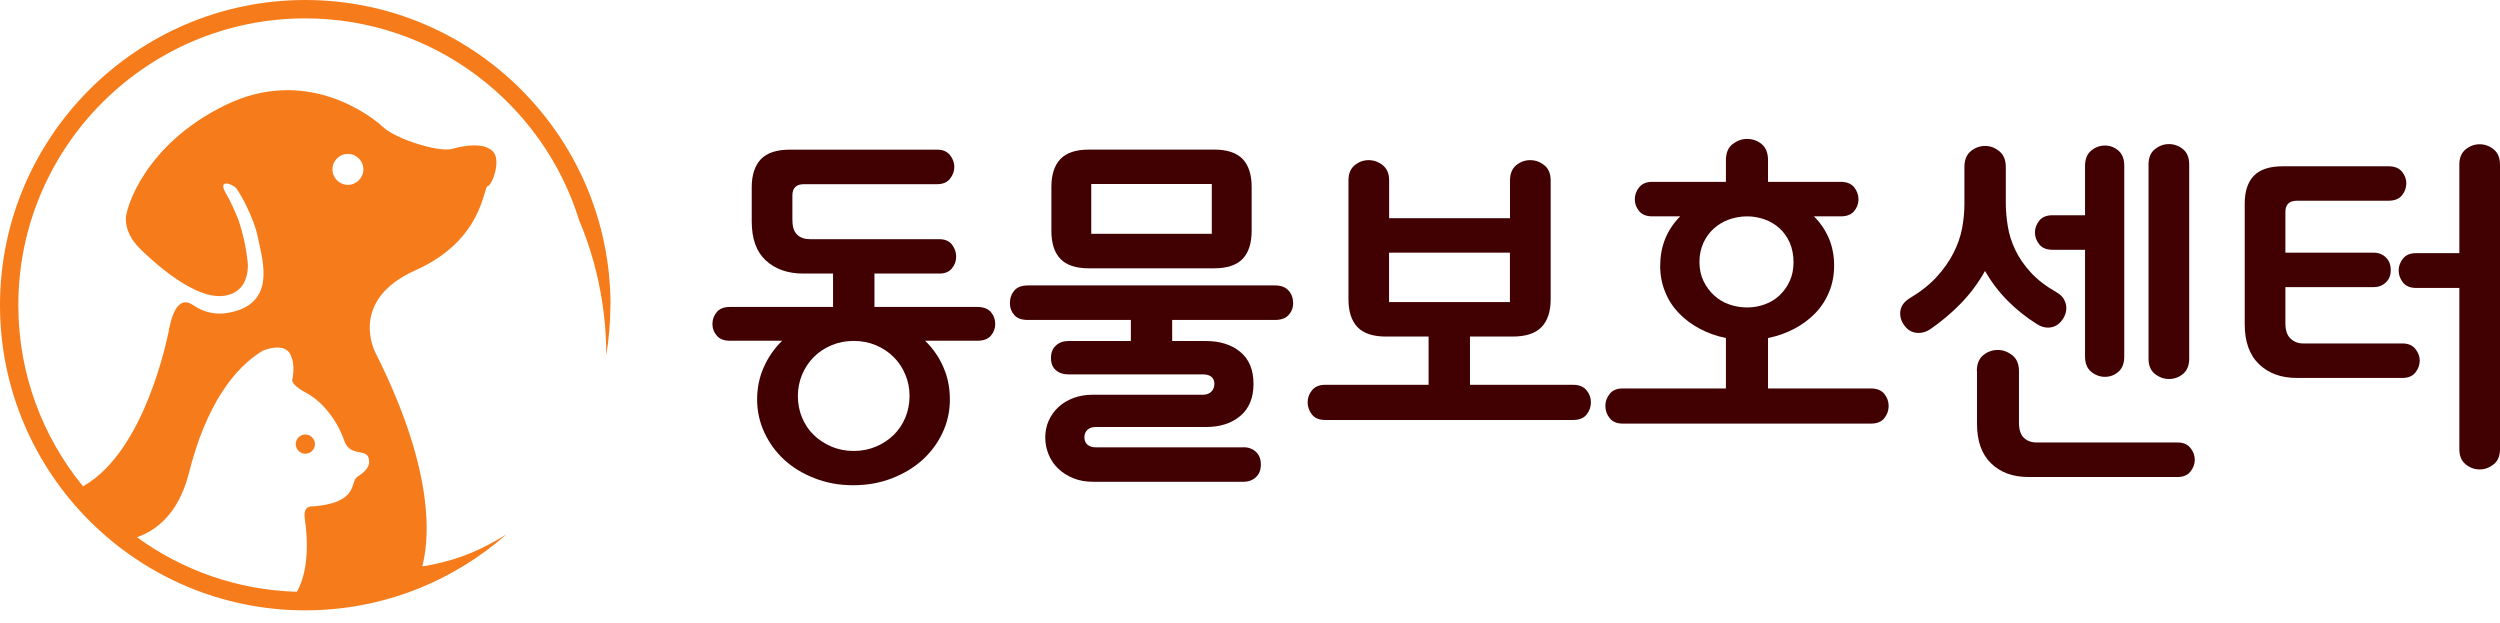
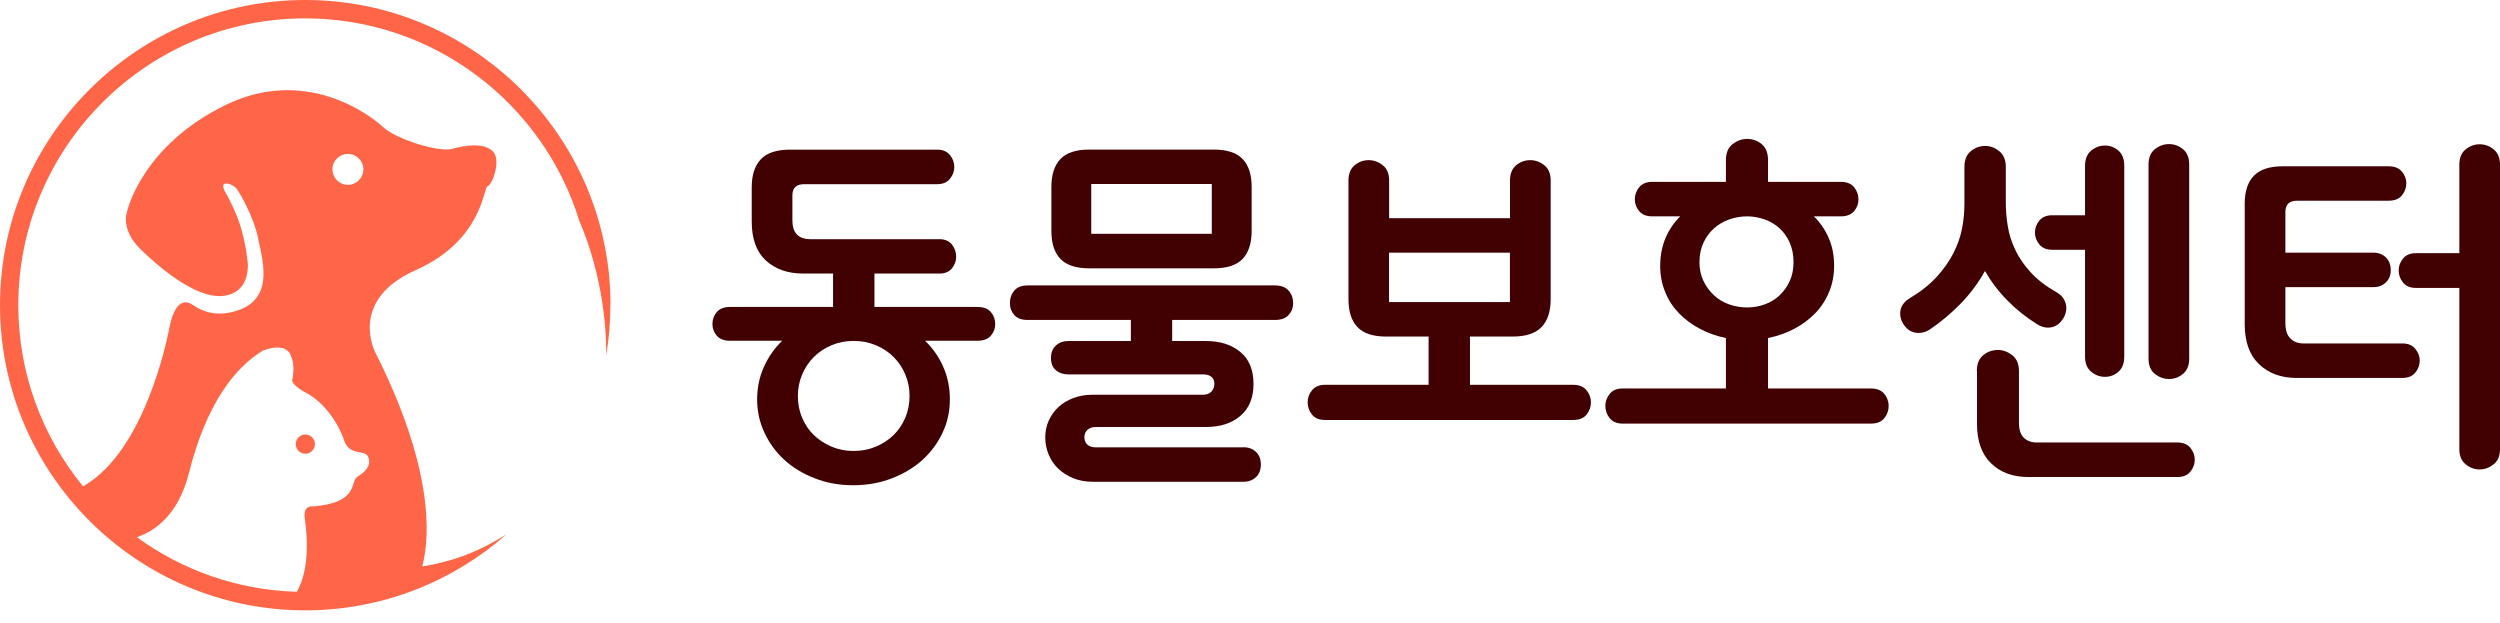
<svg xmlns="http://www.w3.org/2000/svg" width="209" height="52" viewBox="0 0 209 52" fill="none">
-   <path d="M25.527 37.931C25.971 37.931 26.33 37.571 26.33 37.128C26.33 36.685 25.971 36.326 25.527 36.326C25.084 36.326 24.725 36.685 24.725 37.128C24.725 37.571 25.084 37.931 25.527 37.931Z" fill="#F67B1B" />
-   <path d="M51.039 25.512C51.039 11.442 39.59 0 25.522 0C11.455 0 0 11.447 0 25.512C0 39.577 11.449 51.025 25.517 51.025C31.951 51.025 37.837 48.623 42.329 44.681C40.376 45.879 38.655 46.686 36.137 47.203C35.678 47.293 35.567 47.319 35.309 47.341C35.325 47.288 35.325 47.272 35.335 47.214C35.578 46.227 35.789 44.675 35.588 42.485C35.314 39.435 34.248 35.165 31.387 29.486C31.387 29.486 29.053 25.127 34.733 22.594C40.413 20.06 40.387 15.638 40.767 15.564C41.147 15.49 41.944 13.358 41.184 12.635C40.424 11.912 38.903 12.139 37.8 12.445C36.697 12.751 33.123 11.648 32.02 10.619C30.917 9.595 25.538 5.51 18.829 8.793C12.04 12.112 10.52 17.469 10.52 18.271C10.52 19.295 11.038 20.119 11.682 20.768C12.357 21.443 15.678 24.641 18.169 24.747C18.169 24.747 20.724 25.037 20.724 22.134C20.724 22.134 20.623 20.504 20.022 18.651C19.8 17.965 19.177 16.635 18.929 16.234C18.016 14.767 19.695 15.448 19.842 15.88C19.937 15.97 21.22 18.05 21.6 20.023C21.948 21.828 23.136 25.428 19.077 26.151C18.201 26.309 17.303 26.177 16.527 25.744C16.358 25.649 16.189 25.523 15.978 25.407C14.495 24.62 14.141 27.608 14.078 27.819C13.994 28.109 12.188 37.619 7.021 40.612L6.947 40.664C3.563 36.532 1.531 31.254 1.531 25.512C1.531 12.292 12.289 1.536 25.512 1.536C36.28 1.536 45.412 8.666 48.431 18.456C50.479 23.269 50.701 27.766 50.68 29.708C50.907 28.341 51.028 26.942 51.028 25.517L51.039 25.512ZM29.085 12.867C29.798 12.867 30.378 13.447 30.378 14.16C30.378 14.873 29.798 15.453 29.085 15.453C28.372 15.453 27.792 14.873 27.792 14.16C27.792 13.447 28.372 12.867 29.085 12.867ZM15.794 39.551C17.213 33.872 19.594 30.732 21.98 29.312C21.98 29.312 24.007 28.452 24.361 29.872C24.361 29.872 24.667 30.378 24.461 31.645C24.461 31.645 24.107 32.051 25.628 32.859C27.148 33.672 28.314 35.445 28.768 36.812C29.222 38.179 30.542 37.519 30.795 38.231C31.049 38.939 30.542 39.445 29.882 39.852C29.254 40.237 29.993 41.857 26.71 42.279C26.541 42.3 26.372 42.322 26.182 42.337C26.182 42.337 25.322 42.184 25.475 43.298C25.575 44.021 25.818 45.852 25.475 47.61C25.348 48.259 25.142 48.903 24.815 49.473C19.826 49.33 15.218 47.657 11.444 44.908C12.832 44.443 14.891 43.145 15.794 39.545V39.551Z" fill="#F67B1B" />
+   <path d="M25.527 37.931C25.971 37.931 26.33 37.571 26.33 37.128C26.33 36.685 25.971 36.326 25.527 36.326C25.084 36.326 24.725 36.685 24.725 37.128C24.725 37.571 25.084 37.931 25.527 37.931Z" fill="#FF6647" />
+   <path d="M51.039 25.512C51.039 11.442 39.59 0 25.522 0C11.455 0 0 11.447 0 25.512C0 39.577 11.449 51.025 25.517 51.025C31.951 51.025 37.837 48.623 42.329 44.681C40.376 45.879 38.655 46.686 36.137 47.203C35.678 47.293 35.567 47.319 35.309 47.341C35.325 47.288 35.325 47.272 35.335 47.214C35.578 46.227 35.789 44.675 35.588 42.485C35.314 39.435 34.248 35.165 31.387 29.486C31.387 29.486 29.053 25.127 34.733 22.594C40.413 20.06 40.387 15.638 40.767 15.564C41.147 15.49 41.944 13.358 41.184 12.635C40.424 11.912 38.903 12.139 37.8 12.445C36.697 12.751 33.123 11.648 32.02 10.619C30.917 9.595 25.538 5.51 18.829 8.793C12.04 12.112 10.52 17.469 10.52 18.271C10.52 19.295 11.038 20.119 11.682 20.768C12.357 21.443 15.678 24.641 18.169 24.747C18.169 24.747 20.724 25.037 20.724 22.134C20.724 22.134 20.623 20.504 20.022 18.651C19.8 17.965 19.177 16.635 18.929 16.234C18.016 14.767 19.695 15.448 19.842 15.88C19.937 15.97 21.22 18.05 21.6 20.023C21.948 21.828 23.136 25.428 19.077 26.151C18.201 26.309 17.303 26.177 16.527 25.744C16.358 25.649 16.189 25.523 15.978 25.407C14.495 24.62 14.141 27.608 14.078 27.819C13.994 28.109 12.188 37.619 7.021 40.612L6.947 40.664C3.563 36.532 1.531 31.254 1.531 25.512C1.531 12.292 12.289 1.536 25.512 1.536C36.28 1.536 45.412 8.666 48.431 18.456C50.479 23.269 50.701 27.766 50.68 29.708C50.907 28.341 51.028 26.942 51.028 25.517L51.039 25.512ZM29.085 12.867C29.798 12.867 30.378 13.447 30.378 14.16C30.378 14.873 29.798 15.453 29.085 15.453C28.372 15.453 27.792 14.873 27.792 14.16C27.792 13.447 28.372 12.867 29.085 12.867ZM15.794 39.551C17.213 33.872 19.594 30.732 21.98 29.312C21.98 29.312 24.007 28.452 24.361 29.872C24.361 29.872 24.667 30.378 24.461 31.645C24.461 31.645 24.107 32.051 25.628 32.859C27.148 33.672 28.314 35.445 28.768 36.812C29.222 38.179 30.542 37.519 30.795 38.231C31.049 38.939 30.542 39.445 29.882 39.852C29.254 40.237 29.993 41.857 26.71 42.279C26.541 42.3 26.372 42.322 26.182 42.337C26.182 42.337 25.322 42.184 25.475 43.298C25.575 44.021 25.818 45.852 25.475 47.61C25.348 48.259 25.142 48.903 24.815 49.473C19.826 49.33 15.218 47.657 11.444 44.908C12.832 44.443 14.891 43.145 15.794 39.545V39.551Z" fill="#FF6647" />
  <path d="M66.25 18.452C66.25 18.978 66.379 19.369 66.642 19.619C66.905 19.875 67.269 19.997 67.728 19.997H78.54C79.006 19.997 79.356 20.152 79.586 20.448C79.815 20.752 79.936 21.082 79.936 21.447C79.936 21.811 79.822 22.141 79.586 22.431C79.35 22.721 79.006 22.87 78.54 22.87H73.104V25.662H81.71C82.216 25.662 82.587 25.803 82.837 26.087C83.08 26.37 83.201 26.707 83.201 27.091C83.201 27.456 83.08 27.779 82.837 28.062C82.594 28.346 82.216 28.487 81.71 28.487H77.34C78.001 29.135 78.513 29.87 78.871 30.706C79.235 31.536 79.41 32.433 79.41 33.404C79.41 34.375 79.208 35.299 78.803 36.162C78.399 37.032 77.839 37.787 77.124 38.442C76.409 39.089 75.552 39.602 74.567 39.986C73.576 40.37 72.496 40.566 71.323 40.566C70.149 40.566 69.104 40.37 68.112 39.986C67.121 39.602 66.271 39.089 65.569 38.442C64.861 37.794 64.308 37.032 63.903 36.162C63.498 35.292 63.296 34.368 63.296 33.404C63.296 32.439 63.478 31.536 63.849 30.706C64.213 29.877 64.726 29.135 65.387 28.487H61.016C60.53 28.487 60.166 28.346 59.923 28.062C59.681 27.779 59.559 27.456 59.559 27.091C59.559 26.707 59.681 26.377 59.923 26.087C60.166 25.803 60.53 25.662 61.016 25.662H69.643V22.87H67.154C65.859 22.87 64.82 22.505 64.024 21.777C63.235 21.049 62.844 19.963 62.844 18.506V15.66C62.844 14.628 63.1 13.853 63.606 13.313C64.119 12.78 64.922 12.511 66.028 12.511H78.351C78.817 12.511 79.168 12.659 79.417 12.963C79.66 13.266 79.781 13.597 79.781 13.954C79.781 14.311 79.66 14.642 79.417 14.945C79.174 15.249 78.823 15.397 78.351 15.397H67.215C66.567 15.397 66.244 15.714 66.244 16.341V18.432L66.25 18.452ZM66.702 33.1C66.702 33.748 66.817 34.355 67.053 34.914C67.289 35.474 67.606 35.953 68.024 36.358C68.436 36.762 68.935 37.086 69.508 37.336C70.082 37.578 70.702 37.7 71.37 37.7C72.038 37.7 72.658 37.578 73.232 37.336C73.805 37.093 74.297 36.769 74.716 36.358C75.127 35.953 75.451 35.468 75.687 34.914C75.916 34.355 76.038 33.755 76.038 33.1C76.038 32.446 75.923 31.88 75.687 31.32C75.458 30.76 75.134 30.275 74.716 29.856C74.304 29.438 73.805 29.108 73.232 28.865C72.658 28.622 72.038 28.501 71.37 28.501C70.702 28.501 70.082 28.622 69.508 28.865C68.935 29.108 68.443 29.438 68.024 29.856C67.613 30.275 67.289 30.76 67.053 31.32C66.824 31.88 66.702 32.473 66.702 33.1Z" fill="#410102" />
  <path d="M103.95 37.39C104.375 37.39 104.726 37.519 104.995 37.775C105.272 38.031 105.407 38.382 105.407 38.834C105.407 39.285 105.272 39.636 104.995 39.892C104.719 40.149 104.375 40.277 103.95 40.277H91.357C90.77 40.277 90.23 40.182 89.751 39.987C89.266 39.791 88.847 39.535 88.49 39.198C88.132 38.861 87.862 38.469 87.674 38.018C87.485 37.566 87.384 37.08 87.384 36.574C87.384 36.069 87.478 35.596 87.674 35.165C87.869 34.733 88.139 34.349 88.49 34.025C88.841 33.701 89.266 33.452 89.751 33.27C90.237 33.088 90.77 33 91.357 33H100.584C100.867 33 101.097 32.912 101.265 32.744C101.434 32.575 101.522 32.353 101.522 32.09C101.522 31.827 101.434 31.631 101.265 31.496C101.097 31.361 100.867 31.3 100.584 31.3H89.32C88.895 31.3 88.544 31.186 88.274 30.95C87.997 30.721 87.862 30.377 87.862 29.931C87.862 29.486 87.997 29.136 88.274 28.886C88.544 28.63 88.895 28.509 89.32 28.509H94.54V26.748H85.92C85.414 26.748 85.036 26.613 84.793 26.337C84.551 26.06 84.429 25.73 84.429 25.339C84.429 24.927 84.551 24.584 84.793 24.294C85.036 24.01 85.407 23.862 85.92 23.862H106.587C107.093 23.862 107.471 24.003 107.727 24.294C107.984 24.584 108.105 24.927 108.105 25.339C108.105 25.75 107.977 26.06 107.727 26.337C107.478 26.613 107.093 26.748 106.587 26.748H97.994V28.509H100.82C101.994 28.509 102.952 28.812 103.687 29.419C104.422 30.026 104.793 30.916 104.793 32.09C104.793 33.263 104.422 34.16 103.687 34.774C102.952 35.394 101.994 35.698 100.82 35.698H91.593C91.309 35.698 91.08 35.779 90.911 35.934C90.736 36.096 90.655 36.298 90.655 36.561C90.655 36.824 90.743 37.026 90.911 37.175C91.08 37.323 91.309 37.397 91.593 37.397H103.95V37.39ZM91.046 22.432C89.954 22.432 89.151 22.169 88.652 21.643C88.146 21.117 87.896 20.335 87.896 19.303V15.634C87.896 14.602 88.146 13.827 88.652 13.294C89.158 12.768 89.954 12.505 91.046 12.505H101.488C102.581 12.505 103.377 12.768 103.883 13.294C104.388 13.82 104.638 14.602 104.638 15.634V19.303C104.638 20.335 104.382 21.117 103.883 21.643C103.377 22.169 102.574 22.432 101.488 22.432H91.046ZM91.228 19.546H101.306V15.385H91.228V19.546Z" fill="#410102" />
  <path d="M131.511 32.17C132.017 32.17 132.388 32.325 132.637 32.629C132.88 32.932 133.001 33.262 133.001 33.627C133.001 34.011 132.88 34.355 132.637 34.658C132.394 34.962 132.017 35.11 131.511 35.11H110.776C110.29 35.11 109.926 34.962 109.683 34.658C109.44 34.355 109.319 34.011 109.319 33.627C109.319 33.262 109.44 32.925 109.683 32.629C109.926 32.325 110.29 32.17 110.776 32.17H119.43V28.137H115.882C114.789 28.137 113.987 27.874 113.487 27.348C112.982 26.822 112.732 26.04 112.732 25.014V15.087C112.732 14.521 112.907 14.096 113.251 13.813C113.595 13.529 113.987 13.388 114.418 13.388C114.85 13.388 115.241 13.529 115.599 13.813C115.956 14.096 116.132 14.521 116.132 15.087V18.243H126.236V15.087C126.236 14.521 126.411 14.096 126.755 13.813C127.099 13.529 127.491 13.388 127.922 13.388C128.354 13.388 128.745 13.529 129.103 13.813C129.46 14.096 129.636 14.521 129.636 15.087V25.014C129.636 26.046 129.379 26.822 128.867 27.348C128.354 27.874 127.551 28.137 126.445 28.137H122.89V32.17H131.511ZM126.229 25.25V21.123H116.125V25.25H126.229Z" fill="#410102" />
  <path d="M138.796 22.189C138.796 21.359 138.944 20.604 139.234 19.909C139.524 19.221 139.936 18.615 140.462 18.088H138.128C137.642 18.088 137.278 17.94 137.035 17.65C136.792 17.36 136.671 17.037 136.671 16.672C136.671 16.295 136.792 15.951 137.035 15.654C137.278 15.357 137.642 15.202 138.128 15.202H144.286V13.395C144.286 12.781 144.475 12.336 144.846 12.046C145.217 11.763 145.622 11.614 146.047 11.614C146.512 11.614 146.924 11.756 147.275 12.046C147.625 12.329 147.807 12.781 147.807 13.395V15.202H153.878C154.384 15.202 154.762 15.351 155.005 15.654C155.247 15.957 155.369 16.295 155.369 16.672C155.369 17.03 155.247 17.36 155.005 17.65C154.762 17.94 154.391 18.088 153.885 18.088H151.645C152.178 18.615 152.59 19.221 152.887 19.909C153.183 20.597 153.332 21.359 153.332 22.189C153.332 23.018 153.197 23.713 152.92 24.387C152.644 25.069 152.259 25.662 151.76 26.181C151.261 26.694 150.674 27.132 150.006 27.483C149.332 27.84 148.603 28.097 147.807 28.259V32.474H156.401C156.907 32.474 157.278 32.629 157.527 32.925C157.77 33.229 157.892 33.566 157.892 33.93C157.892 34.315 157.77 34.659 157.527 34.962C157.284 35.266 156.907 35.414 156.401 35.414H135.666C135.18 35.414 134.816 35.266 134.573 34.962C134.33 34.659 134.209 34.315 134.209 33.93C134.209 33.566 134.33 33.229 134.573 32.925C134.816 32.622 135.18 32.474 135.666 32.474H144.286V28.259C143.497 28.097 142.769 27.84 142.101 27.483C141.433 27.132 140.853 26.694 140.354 26.181C139.855 25.662 139.47 25.069 139.2 24.387C138.924 23.713 138.789 22.978 138.789 22.189H138.796ZM142.074 21.912C142.074 22.499 142.189 23.025 142.411 23.491C142.634 23.956 142.931 24.354 143.295 24.691C143.659 25.028 144.077 25.278 144.556 25.446C145.028 25.615 145.534 25.703 146.06 25.703C146.587 25.703 147.059 25.615 147.531 25.446C148.003 25.278 148.421 25.021 148.772 24.691C149.123 24.354 149.413 23.956 149.622 23.491C149.838 23.025 149.939 22.499 149.939 21.912C149.939 21.326 149.831 20.766 149.622 20.287C149.413 19.815 149.123 19.41 148.772 19.087C148.414 18.763 148.003 18.513 147.531 18.345C147.052 18.176 146.566 18.088 146.06 18.088C145.554 18.088 145.035 18.176 144.556 18.345C144.077 18.52 143.659 18.763 143.295 19.087C142.931 19.41 142.634 19.808 142.411 20.287C142.189 20.766 142.074 21.305 142.074 21.912Z" fill="#410102" />
  <path d="M161.311 27.557C161.149 27.658 160.994 27.733 160.839 27.773C160.691 27.814 160.542 27.834 160.401 27.834C159.955 27.834 159.584 27.665 159.294 27.321C158.998 26.977 158.856 26.606 158.856 26.195C158.856 25.669 159.133 25.244 159.672 24.92C160.583 24.374 161.331 23.78 161.918 23.133C162.505 22.486 162.971 21.825 163.315 21.144C163.659 20.469 163.895 19.781 164.03 19.093C164.158 18.405 164.225 17.731 164.225 17.057V13.961C164.225 13.374 164.401 12.936 164.758 12.639C165.109 12.349 165.514 12.201 165.959 12.201C166.404 12.201 166.775 12.349 167.139 12.639C167.503 12.936 167.685 13.374 167.685 13.961V16.935C167.685 17.583 167.739 18.244 167.854 18.925C167.962 19.606 168.178 20.267 168.488 20.914C168.798 21.562 169.23 22.182 169.777 22.782C170.323 23.376 171.038 23.929 171.928 24.435C172.212 24.597 172.421 24.792 172.549 25.028C172.677 25.264 172.744 25.5 172.744 25.743C172.744 26.148 172.596 26.525 172.306 26.869C172.016 27.213 171.645 27.389 171.2 27.389C170.916 27.389 170.62 27.301 170.316 27.112C169.406 26.546 168.583 25.891 167.841 25.143C167.099 24.394 166.471 23.565 165.945 22.654C165.379 23.666 164.697 24.576 163.908 25.386C163.119 26.195 162.249 26.923 161.298 27.571L161.311 27.557ZM165.264 31.017C165.264 30.43 165.439 29.992 165.797 29.695C166.148 29.405 166.559 29.257 167.024 29.257C167.449 29.257 167.847 29.405 168.225 29.695C168.596 29.992 168.785 30.43 168.785 31.017V35.326C168.785 35.913 168.92 36.338 169.196 36.601C169.473 36.864 169.83 36.992 170.276 36.992H182.026C182.512 36.992 182.876 37.141 183.119 37.444C183.361 37.748 183.483 38.078 183.483 38.435C183.483 38.793 183.361 39.123 183.119 39.427C182.876 39.73 182.512 39.879 182.026 39.879H169.581C168.286 39.879 167.247 39.501 166.458 38.739C165.669 37.977 165.277 36.871 165.277 35.421V31.017H165.264ZM177.588 29.803C177.588 30.369 177.426 30.794 177.102 31.078C176.778 31.361 176.4 31.503 175.975 31.503C175.55 31.503 175.166 31.361 174.822 31.078C174.478 30.794 174.309 30.369 174.309 29.803V20.881H171.578C171.092 20.881 170.728 20.732 170.485 20.429C170.242 20.132 170.121 19.795 170.121 19.437C170.121 19.08 170.242 18.75 170.485 18.446C170.728 18.149 171.092 17.994 171.578 17.994H174.309V13.873C174.309 13.307 174.478 12.875 174.822 12.592C175.166 12.309 175.55 12.167 175.975 12.167C176.4 12.167 176.771 12.309 177.102 12.592C177.426 12.875 177.588 13.3 177.588 13.867V29.796V29.803ZM183.017 29.985C183.017 30.552 182.842 30.976 182.498 31.26C182.154 31.543 181.763 31.685 181.331 31.685C180.899 31.685 180.508 31.543 180.151 31.26C179.793 30.976 179.618 30.552 179.618 29.985V13.745C179.618 13.179 179.793 12.754 180.151 12.471C180.508 12.188 180.899 12.046 181.331 12.046C181.763 12.046 182.147 12.188 182.498 12.471C182.842 12.754 183.017 13.179 183.017 13.745V29.985Z" fill="#410102" />
  <path d="M192.002 31.597C190.7 31.597 189.655 31.213 188.852 30.444C188.056 29.675 187.658 28.562 187.658 27.112V17.023C187.658 15.991 187.915 15.216 188.427 14.69C188.94 14.164 189.742 13.901 190.849 13.901H199.678C200.184 13.901 200.555 14.049 200.805 14.352C201.048 14.656 201.169 14.973 201.169 15.31C201.169 15.688 201.048 16.032 200.805 16.329C200.562 16.632 200.184 16.78 199.678 16.78H192.029C191.382 16.78 191.058 17.097 191.058 17.725V21.124H198.437C198.842 21.124 199.179 21.252 199.456 21.515C199.725 21.778 199.867 22.135 199.867 22.58C199.867 23.025 199.732 23.349 199.456 23.612C199.179 23.875 198.842 24.003 198.437 24.003H191.058V27.011C191.058 27.598 191.199 28.029 191.483 28.299C191.766 28.576 192.117 28.711 192.542 28.711H200.832C201.317 28.711 201.682 28.866 201.924 29.169C202.167 29.473 202.289 29.796 202.289 30.14C202.289 30.505 202.167 30.842 201.924 31.145C201.682 31.449 201.317 31.597 200.832 31.597H192.002ZM209 37.545C209 38.112 208.825 38.537 208.467 38.82C208.11 39.103 207.725 39.245 207.3 39.245C206.875 39.245 206.484 39.103 206.133 38.82C205.776 38.537 205.601 38.112 205.601 37.545V24.071H201.985C201.499 24.071 201.135 23.922 200.892 23.619C200.65 23.315 200.528 22.978 200.528 22.614C200.528 22.25 200.65 21.913 200.892 21.616C201.135 21.312 201.499 21.164 201.985 21.164H205.601V13.759C205.601 13.193 205.776 12.768 206.133 12.484C206.484 12.201 206.875 12.06 207.3 12.06C207.725 12.06 208.117 12.201 208.467 12.484C208.818 12.768 209 13.193 209 13.759V37.552V37.545Z" fill="#410102" />
</svg>
